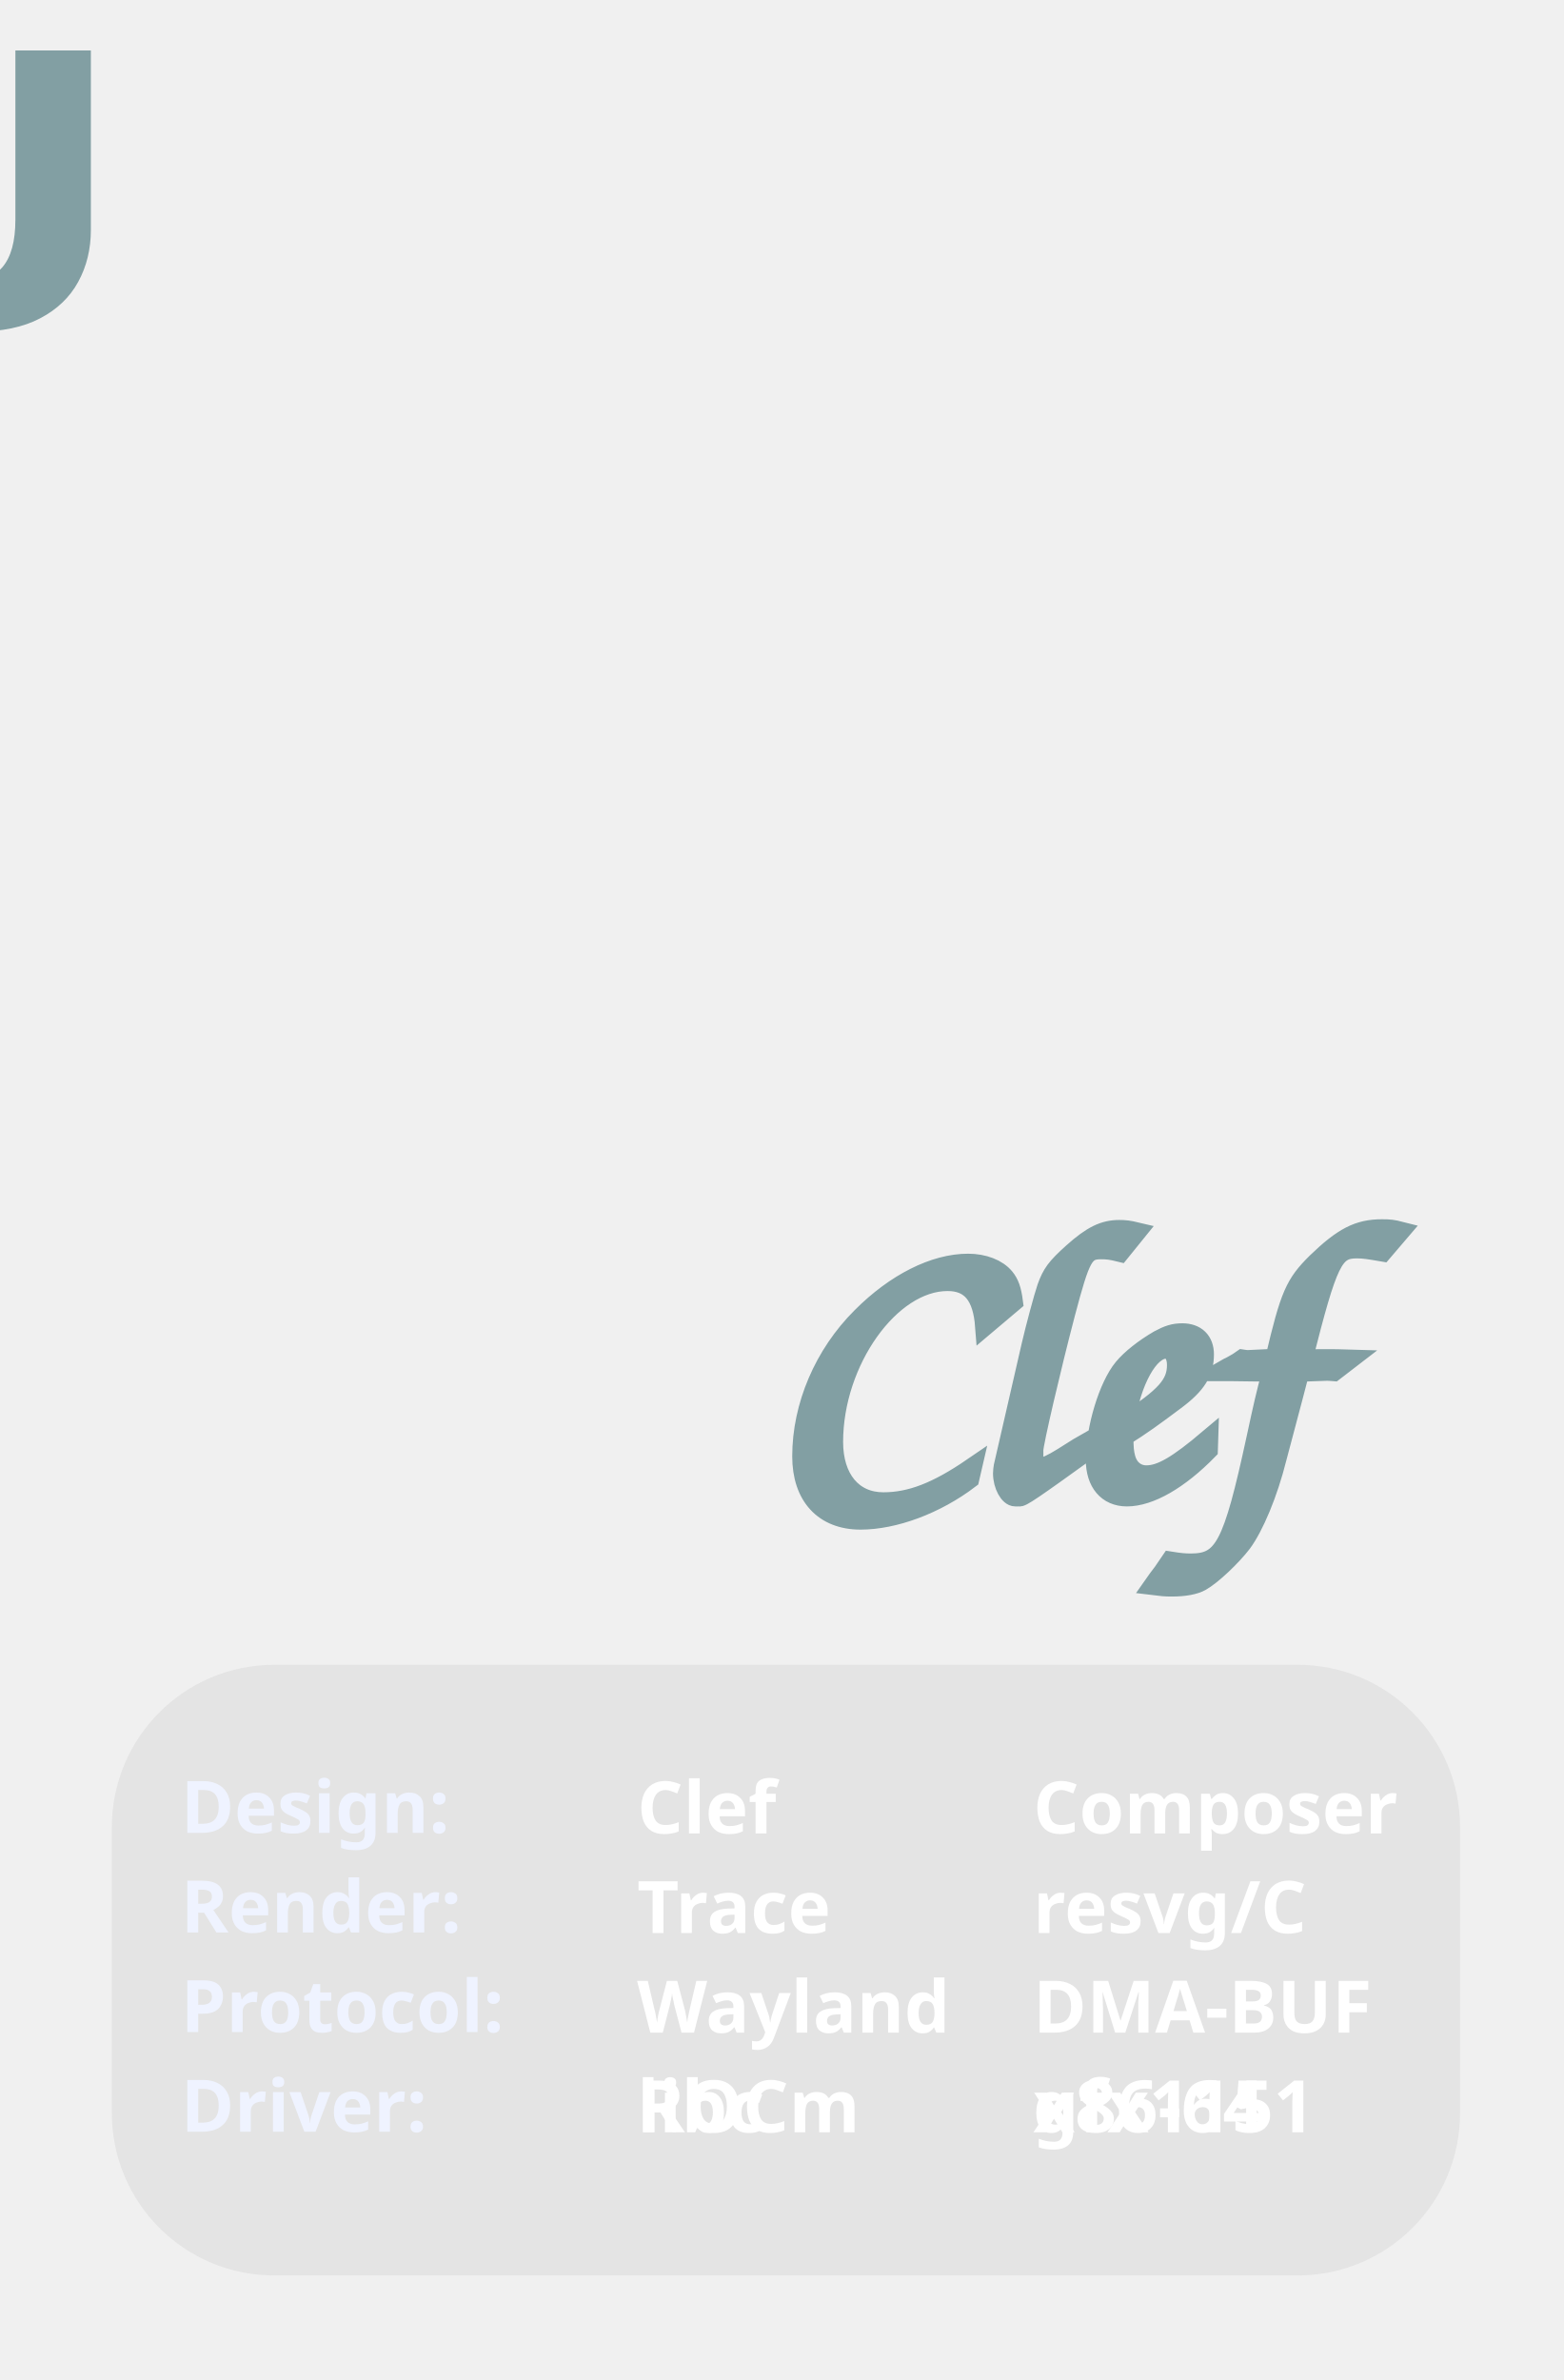
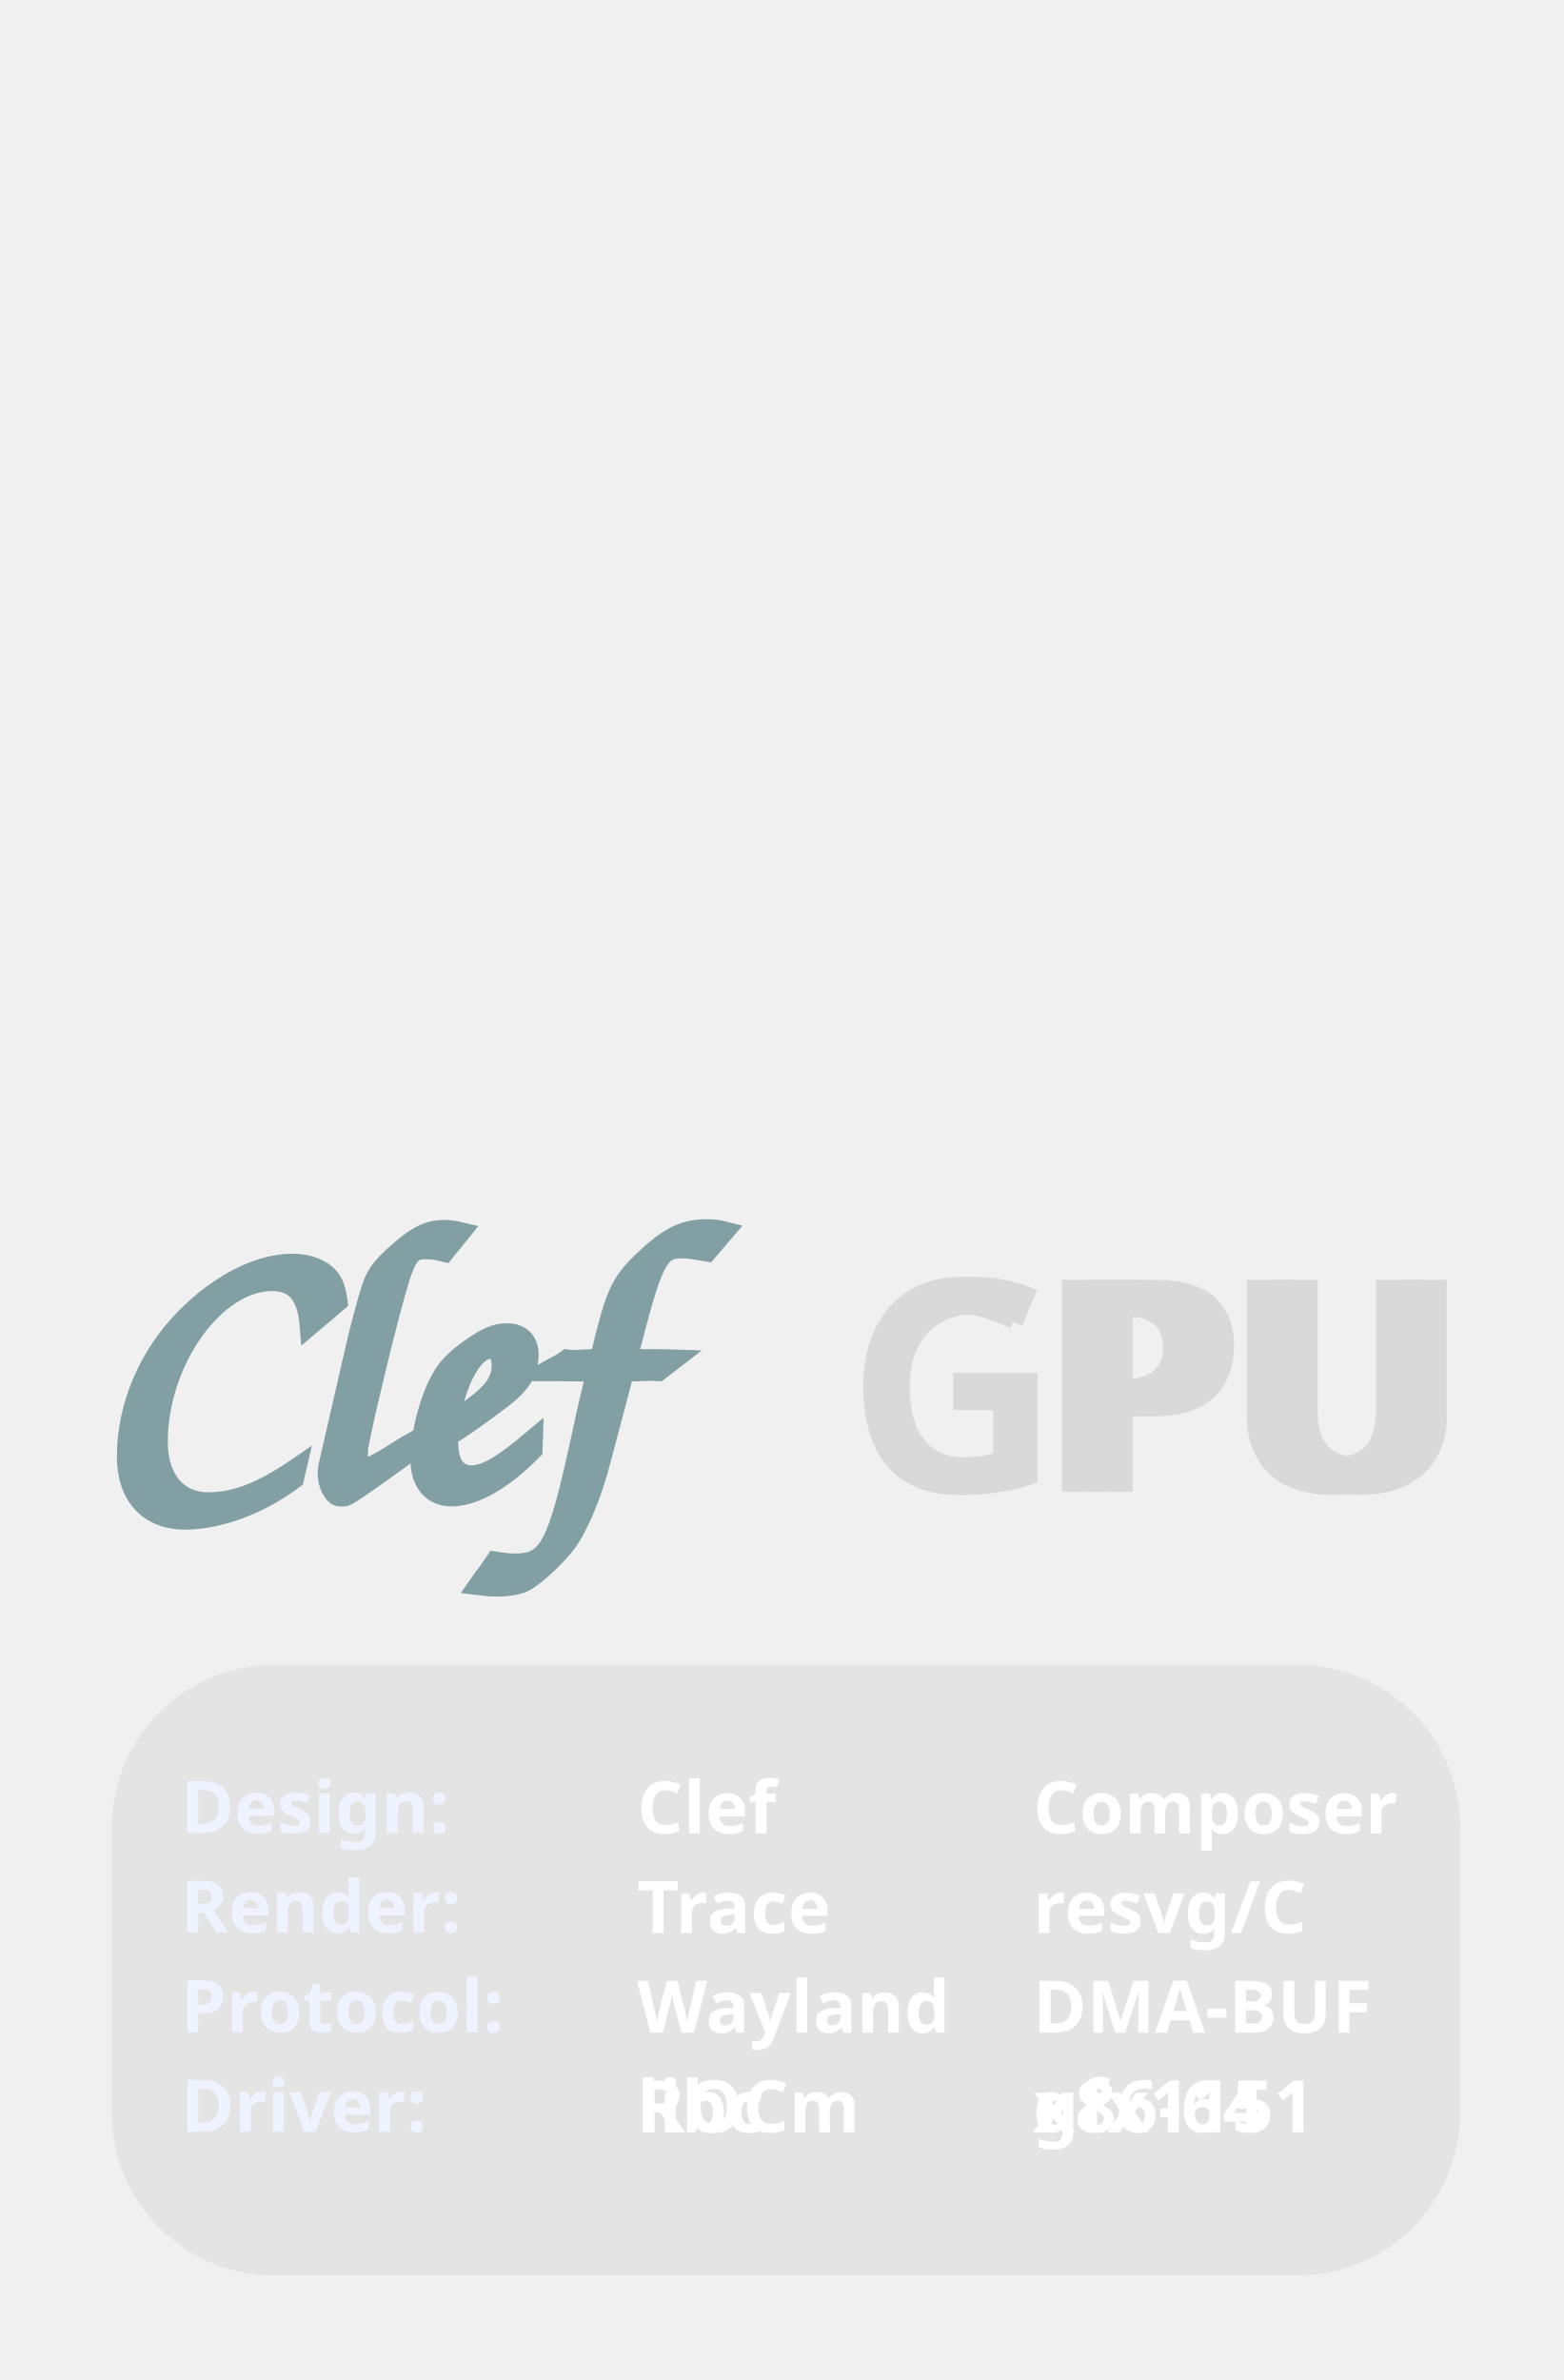
<svg xmlns="http://www.w3.org/2000/svg" width="460" height="700" viewBox="0 0 121.708 185.208" version="1.1" id="svg1" xml:space="preserve">
  <defs id="defs1" />
  <g id="layer1">
    <g id="g2" transform="matrix(0.8887435,0,0,0.8887435,0.9683989,0.7337356)">
      <g id="g1" transform="translate(0,5.872008)">
-         <text xml:space="preserve" style="font-style:normal;font-weight:bold;font-size:34px;font-family:'Adwaita Sans';letter-spacing:18px;text-align:center;text-anchor:middle;fill:#829fa3;fill-opacity:1;stroke:none" x="67.7" y="22" id="label-cpu">
-           <tspan id="tspan-cpu" x="67.7" y="22">CPU</tspan>
+         <text xml:space="preserve" style="font-style:normal;font-weight:bold;font-size:26px;font-family:'Adwaita Sans';fill:#d9d9d9;fill-opacity:1;stroke:none" x="73" y="123.93" id="tag-cpu">
+           <tspan id="tspan-tag-cpu" x="73" y="123.93">CPU</tspan>
        </text>
-         <text xml:space="preserve" style="font-style:normal;font-weight:bold;font-size:34px;font-family:'Adwaita Sans';letter-spacing:18px;text-align:center;text-anchor:middle;fill:#829fa3;fill-opacity:1;stroke:none" x="67.7" y="22" id="label-gpu">
-           <tspan id="tspan-gpu" x="67.7" y="22">GPU</tspan>
+         <text xml:space="preserve" style="font-style:normal;font-weight:bold;font-size:26px;font-family:'Adwaita Sans';fill:#d9d9d9;fill-opacity:1;stroke:none" x="73" y="123.93" id="tag-gpu">
+           <tspan id="tspan-tag-gpu" x="73" y="123.93">GPU</tspan>
        </text>
-         <text xml:space="preserve" style="font-style:italic;font-weight:500;font-size:33.867px;font-family:'Adwaita Sans';-inkscape-font-specification:'Adwaita Sans Medium Italic';writing-mode:lr-tb;direction:ltr;opacity:1;fill:#829fa3;stroke:#829fa3;stroke-width:1.675;stroke-dasharray:none" x="66.137" y="123.93" id="text1">
-           <tspan id="tspan1" style="font-style:italic;font-variant:normal;font-weight:normal;font-stretch:normal;font-size:33.867px;font-family:Z003;-inkscape-font-specification:'Z003 Italic';stroke:#829fa3;stroke-width:1.675;stroke-dasharray:none;stroke-opacity:1" x="66.137" y="123.93">Clef</tspan>
+         <text xml:space="preserve" style="font-style:italic;font-weight:500;font-size:33.867px;font-family:'Adwaita Sans';-inkscape-font-specification:'Adwaita Sans Medium Italic';writing-mode:lr-tb;direction:ltr;opacity:1;fill:#829fa3;stroke:#829fa3;stroke-width:1.675;stroke-dasharray:none" x="7" y="123.93" id="text1">
+           <tspan id="tspan1" style="font-style:italic;font-variant:normal;font-weight:normal;font-stretch:normal;font-size:33.867px;font-family:Z003;-inkscape-font-specification:'Z003 Italic';stroke:#829fa3;stroke-width:1.675;stroke-dasharray:none;stroke-opacity:1" x="7" y="123.93">Clef</tspan>
        </text>
      </g>
      <rect style="fill:#d2d2d2;fill-opacity:0.384;stroke:none;stroke-width:1.675;stroke-dasharray:none;stroke-opacity:1" id="rect1" width="118.058" height="53.466" x="8.704" y="144.946" ry="14.216" />
      <text xml:space="preserve" style="font-style:italic;font-variant:normal;font-weight:normal;font-stretch:normal;font-size:6.35px;font-family:Z003;-inkscape-font-specification:'Z003 Italic';writing-mode:lr-tb;direction:ltr;fill:#eff3ff;fill-opacity:1;stroke:none;stroke-width:1.675;stroke-dasharray:none;stroke-opacity:1" x="14.736" y="159.66" id="text2">
        <tspan id="tspan2" style="font-style:normal;font-variant:normal;font-weight:600;font-stretch:normal;font-size:6.35px;font-family:'Adwaita Sans';-inkscape-font-specification:'Adwaita Sans Semi-Bold';fill:#eff3ff;fill-opacity:1;stroke-width:1.675" x="14.736" y="159.66">Design: </tspan>
        <tspan style="font-style:normal;font-variant:normal;font-weight:600;font-stretch:normal;font-size:6.35px;font-family:'Adwaita Sans';-inkscape-font-specification:'Adwaita Sans Semi-Bold';fill:#eff3ff;fill-opacity:1;stroke-width:1.675" x="14.736" y="168.382" id="tspan3">Render:</tspan>
        <tspan style="font-style:normal;font-variant:normal;font-weight:600;font-stretch:normal;font-size:6.35px;font-family:'Adwaita Sans';-inkscape-font-specification:'Adwaita Sans Semi-Bold';fill:#eff3ff;fill-opacity:1;stroke-width:1.675" x="14.736" y="177.105" id="tspan4">Protocol:</tspan>
        <tspan style="font-style:normal;font-variant:normal;font-weight:600;font-stretch:normal;font-size:6.35px;font-family:'Adwaita Sans';-inkscape-font-specification:'Adwaita Sans Semi-Bold';fill:#eff3ff;fill-opacity:1;stroke-width:1.675" x="14.736" y="185.828" id="tspan5">Driver:</tspan>
      </text>
-       <text xml:space="preserve" style="font-style:italic;font-variant:normal;font-weight:normal;font-stretch:normal;font-size:6.35px;font-family:Z003;-inkscape-font-specification:'Z003 Italic';writing-mode:lr-tb;direction:ltr;fill:#ffffff;fill-opacity:1;stroke:none;stroke-width:1.675;stroke-dasharray:none;stroke-opacity:1" x="54.701" y="159.708" id="text2-8">
+       <text xml:space="preserve" style="font-style:italic;font-variant:normal;font-weight:normal;font-stretch:normal;font-size:6.35px;font-family:Z003;-inkscape-font-specification:'Z003 Italic';writing-mode:lr-tb;direction:ltr;fill:#d9d9d9;fill-opacity:1;stroke:none;stroke-width:1.675;stroke-dasharray:none;stroke-opacity:1" x="54.701" y="159.708" id="text2-8">
        <tspan id="tspan2-0" style="font-style:normal;font-variant:normal;font-weight:600;font-stretch:normal;font-size:6.35px;font-family:'Adwaita Sans';-inkscape-font-specification:'Adwaita Sans Semi-Bold';fill:#ffffff;fill-opacity:1;stroke-width:1.675" x="54.701" y="159.708">Clef </tspan>
        <tspan style="font-style:normal;font-variant:normal;font-weight:600;font-stretch:normal;font-size:6.35px;font-family:'Adwaita Sans';-inkscape-font-specification:'Adwaita Sans Semi-Bold';fill:#ffffff;fill-opacity:1;stroke-width:1.675" x="54.701" y="168.43" id="tspan3-4">Trace</tspan>
        <tspan style="font-style:normal;font-variant:normal;font-weight:600;font-stretch:normal;font-size:6.35px;font-family:'Adwaita Sans';-inkscape-font-specification:'Adwaita Sans Semi-Bold';fill:#ffffff;fill-opacity:1;stroke-width:1.675" x="54.701" y="177.153" id="tspan4-2">Wayland</tspan>
        <tspan style="font-style:normal;font-variant:normal;font-weight:600;font-stretch:normal;font-size:6.35px;font-family:'Adwaita Sans';-inkscape-font-specification:'Adwaita Sans Semi-Bold';fill:#ffffff;fill-opacity:1;stroke-width:1.675" x="54.701" y="185.876" id="drv-cpu-1">libc</tspan>
        <tspan style="font-style:normal;font-variant:normal;font-weight:600;font-stretch:normal;font-size:6.35px;font-family:'Adwaita Sans';-inkscape-font-specification:'Adwaita Sans Semi-Bold';fill:#ffffff;fill-opacity:1;stroke-width:1.675" x="54.701" y="185.876" id="drv-gpu-1">ROCm</tspan>
      </text>
-       <text xml:space="preserve" style="font-style:italic;font-variant:normal;font-weight:normal;font-stretch:normal;font-size:6.35px;font-family:Z003;-inkscape-font-specification:'Z003 Italic';writing-mode:lr-tb;direction:ltr;fill:#ffffff;fill-opacity:1;stroke:none;stroke-width:1.675;stroke-dasharray:none;stroke-opacity:1" x="89.376" y="159.708" id="text2-8-2">
+       <text xml:space="preserve" style="font-style:italic;font-variant:normal;font-weight:normal;font-stretch:normal;font-size:6.35px;font-family:Z003;-inkscape-font-specification:'Z003 Italic';writing-mode:lr-tb;direction:ltr;fill:#d9d9d9;fill-opacity:1;stroke:none;stroke-width:1.675;stroke-dasharray:none;stroke-opacity:1" x="89.376" y="159.708" id="text2-8-2">
        <tspan id="tspan2-0-2" style="font-style:normal;font-variant:normal;font-weight:600;font-stretch:normal;font-size:6.35px;font-family:'Adwaita Sans';-inkscape-font-specification:'Adwaita Sans Semi-Bold';fill:#ffffff;fill-opacity:1;stroke-width:1.675" x="89.376" y="159.708">Composer </tspan>
        <tspan style="font-style:normal;font-variant:normal;font-weight:600;font-stretch:normal;font-size:6.35px;font-family:'Adwaita Sans';-inkscape-font-specification:'Adwaita Sans Semi-Bold';fill:#ffffff;fill-opacity:1;stroke-width:1.675" x="89.376" y="168.43" id="tspan3-4-2">resvg/C</tspan>
        <tspan style="font-style:normal;font-variant:normal;font-weight:600;font-stretch:normal;font-size:6.35px;font-family:'Adwaita Sans';-inkscape-font-specification:'Adwaita Sans Semi-Bold';fill:#ffffff;fill-opacity:1;stroke-width:1.675" x="89.376" y="177.153" id="tspan4-2-0">DMA-BUF</tspan>
        <tspan style="font-style:normal;font-variant:normal;font-weight:600;font-stretch:normal;font-size:6.35px;font-family:'Adwaita Sans';-inkscape-font-specification:'Adwaita Sans Semi-Bold';fill:#ffffff;fill-opacity:1;stroke-width:1.675" x="89.376" y="185.876" id="drv-cpu-2">x86-64</tspan>
        <tspan style="font-style:normal;font-variant:normal;font-weight:600;font-stretch:normal;font-size:6.35px;font-family:'Adwaita Sans';-inkscape-font-specification:'Adwaita Sans Semi-Bold';fill:#ffffff;fill-opacity:1;stroke-width:1.675" x="89.376" y="185.876" id="drv-gpu-2">gfx1151</tspan>
      </text>
    </g>
  </g>
</svg>
